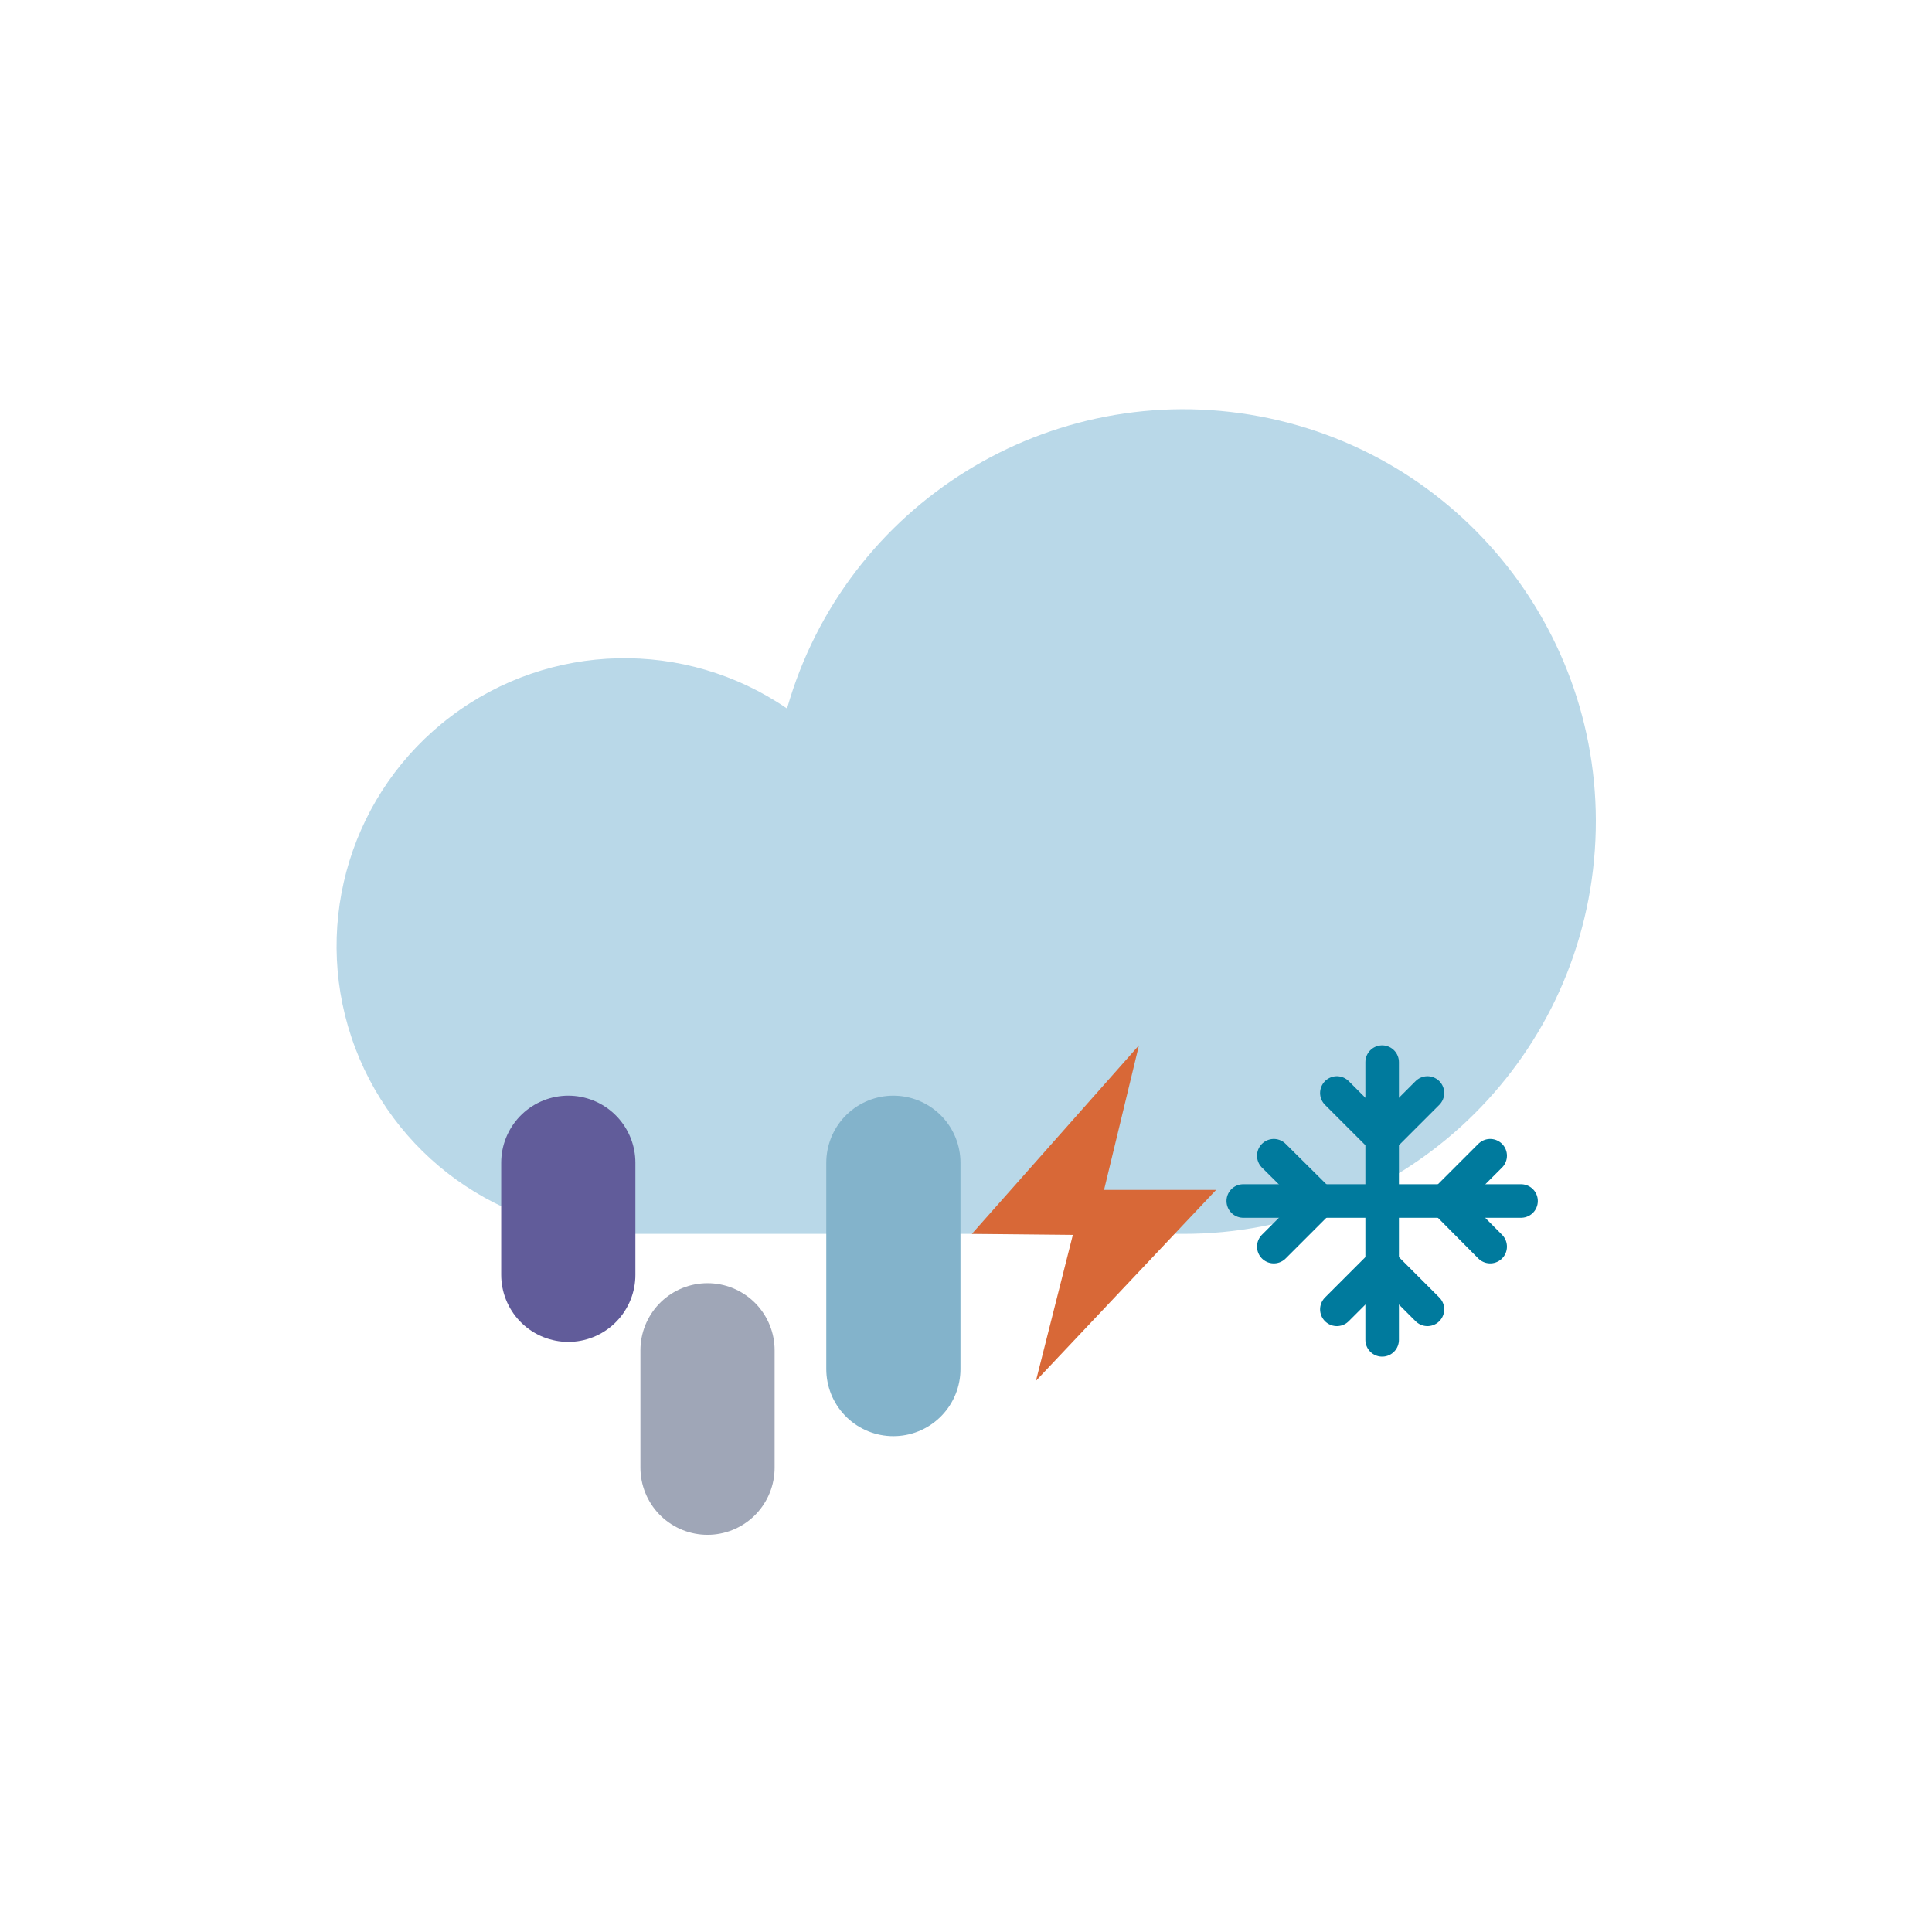
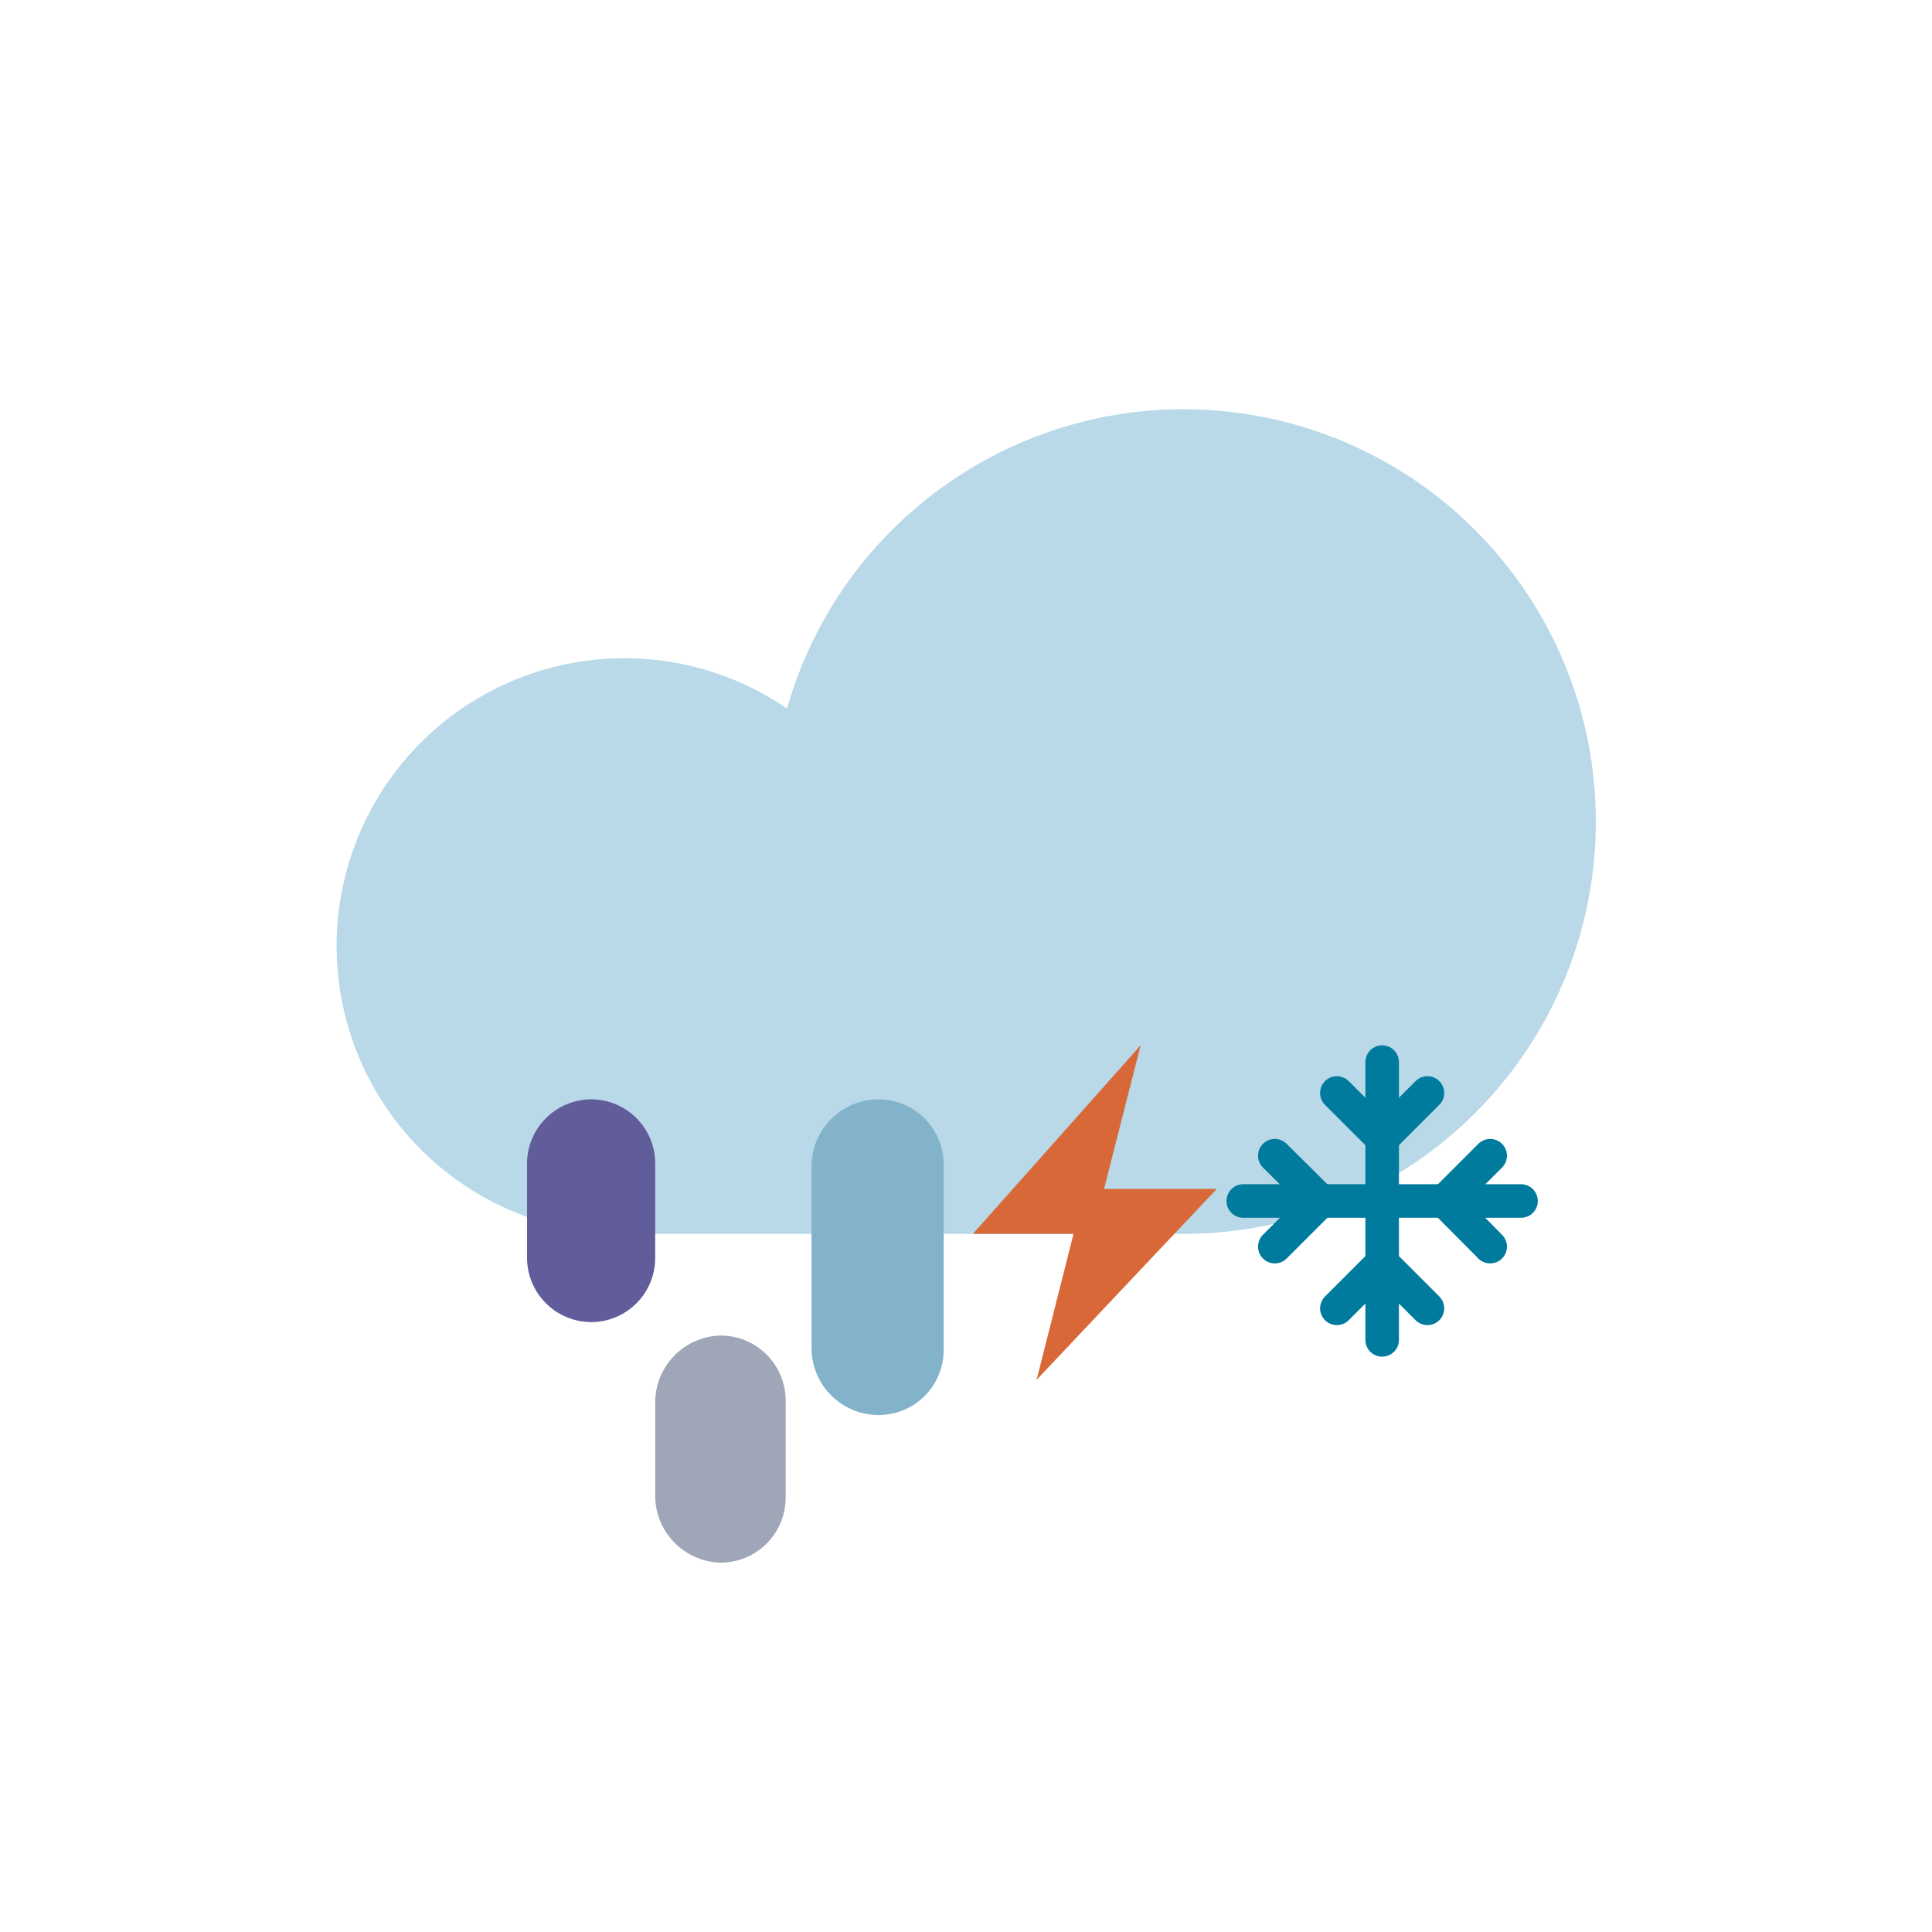
<svg xmlns="http://www.w3.org/2000/svg" viewBox="0 0 57.59 57.59">
  <path d="m35.27 36.78a12.29 12.29 0 1 0 -11.81-15.66 8.58 8.58 0 1 0 -4.85 15.66z" fill="#b9d8e8" />
-   <g fill="none" stroke-linecap="round" stroke-linejoin="round">
-     <path d="m41.2 31.66v8.28" stroke="#007a9d" />
-     <path d="m42.55 32.58-1.35 1.35-1.35-1.35" stroke="#007a9d" />
-     <path d="m39.85 39.03 1.35-1.35 1.35 1.35" stroke="#007a9d" />
-     <path d="m37.06 35.8h8.28" stroke="#007a9d" />
-     <path d="m37.97 34.45 1.36 1.35-1.36 1.36" stroke="#007a9d" />
-     <path d="m44.42 37.16-1.35-1.36 1.35-1.35" stroke="#007a9d" />
-     <path d="m26.63 40.81v-6.15" stroke="#83b3cb" stroke-width="4" />
-     <path d="m21.09 43.75v-3.5" stroke="#9fa6b7" stroke-width="4" />
-     <path d="m16.94 38v-3.34" stroke="#615c9a" stroke-width="4" />
+   <g fill="none" stroke="#007a9d" stroke-linecap="round" stroke-linejoin="round">
+     <path d="m41.2 31.66v8.28" />
+     <path d="m42.55 32.58-1.35 1.35-1.35-1.35" />
+     <path d="m39.85 39 1.35-1.35 1.35 1.35" />
+     <path d="m37.06 35.8h8.28" />
+     <path d="m38 34.45 1.36 1.35-1.36 1.36" />
+     <path d="m44.42 37.16-1.35-1.36 1.35-1.35" />
  </g>
-   <path d="m33.95 31.16-4.98 5.62 3.01.03-1.1 4.35 5.37-5.69h-3.34z" fill="#d86837" />
+   <path d="m17.62 32.77a1.91 1.91 0 0 1 1.91 1.91v2.82a1.91 1.91 0 0 1 -1.91 1.91 1.92 1.92 0 0 1 -1.91-1.91v-2.82a1.92 1.92 0 0 1 1.91-1.91z" fill="#615c9a" />
+   <path d="m21.48 39.81a1.94 1.94 0 0 1 1.94 1.95v2.87a1.94 1.94 0 0 1 -1.94 1.95 2 2 0 0 1 -1.95-1.95v-2.87a2 2 0 0 1 1.95-1.95z" fill="#9fa6b7" />
+   <path d="m26.19 32.77a1.94 1.94 0 0 1 1.94 1.95v5.46a1.94 1.94 0 0 1 -1.94 2 2 2 0 0 1 -2-2v-5.46a2 2 0 0 1 2-1.95z" fill="#83b3cb" />
+   <path d="m34 31.16-5 5.62h3l-1.1 4.35 5.37-5.69h-3.36z" fill="#d86837" />
</svg>
